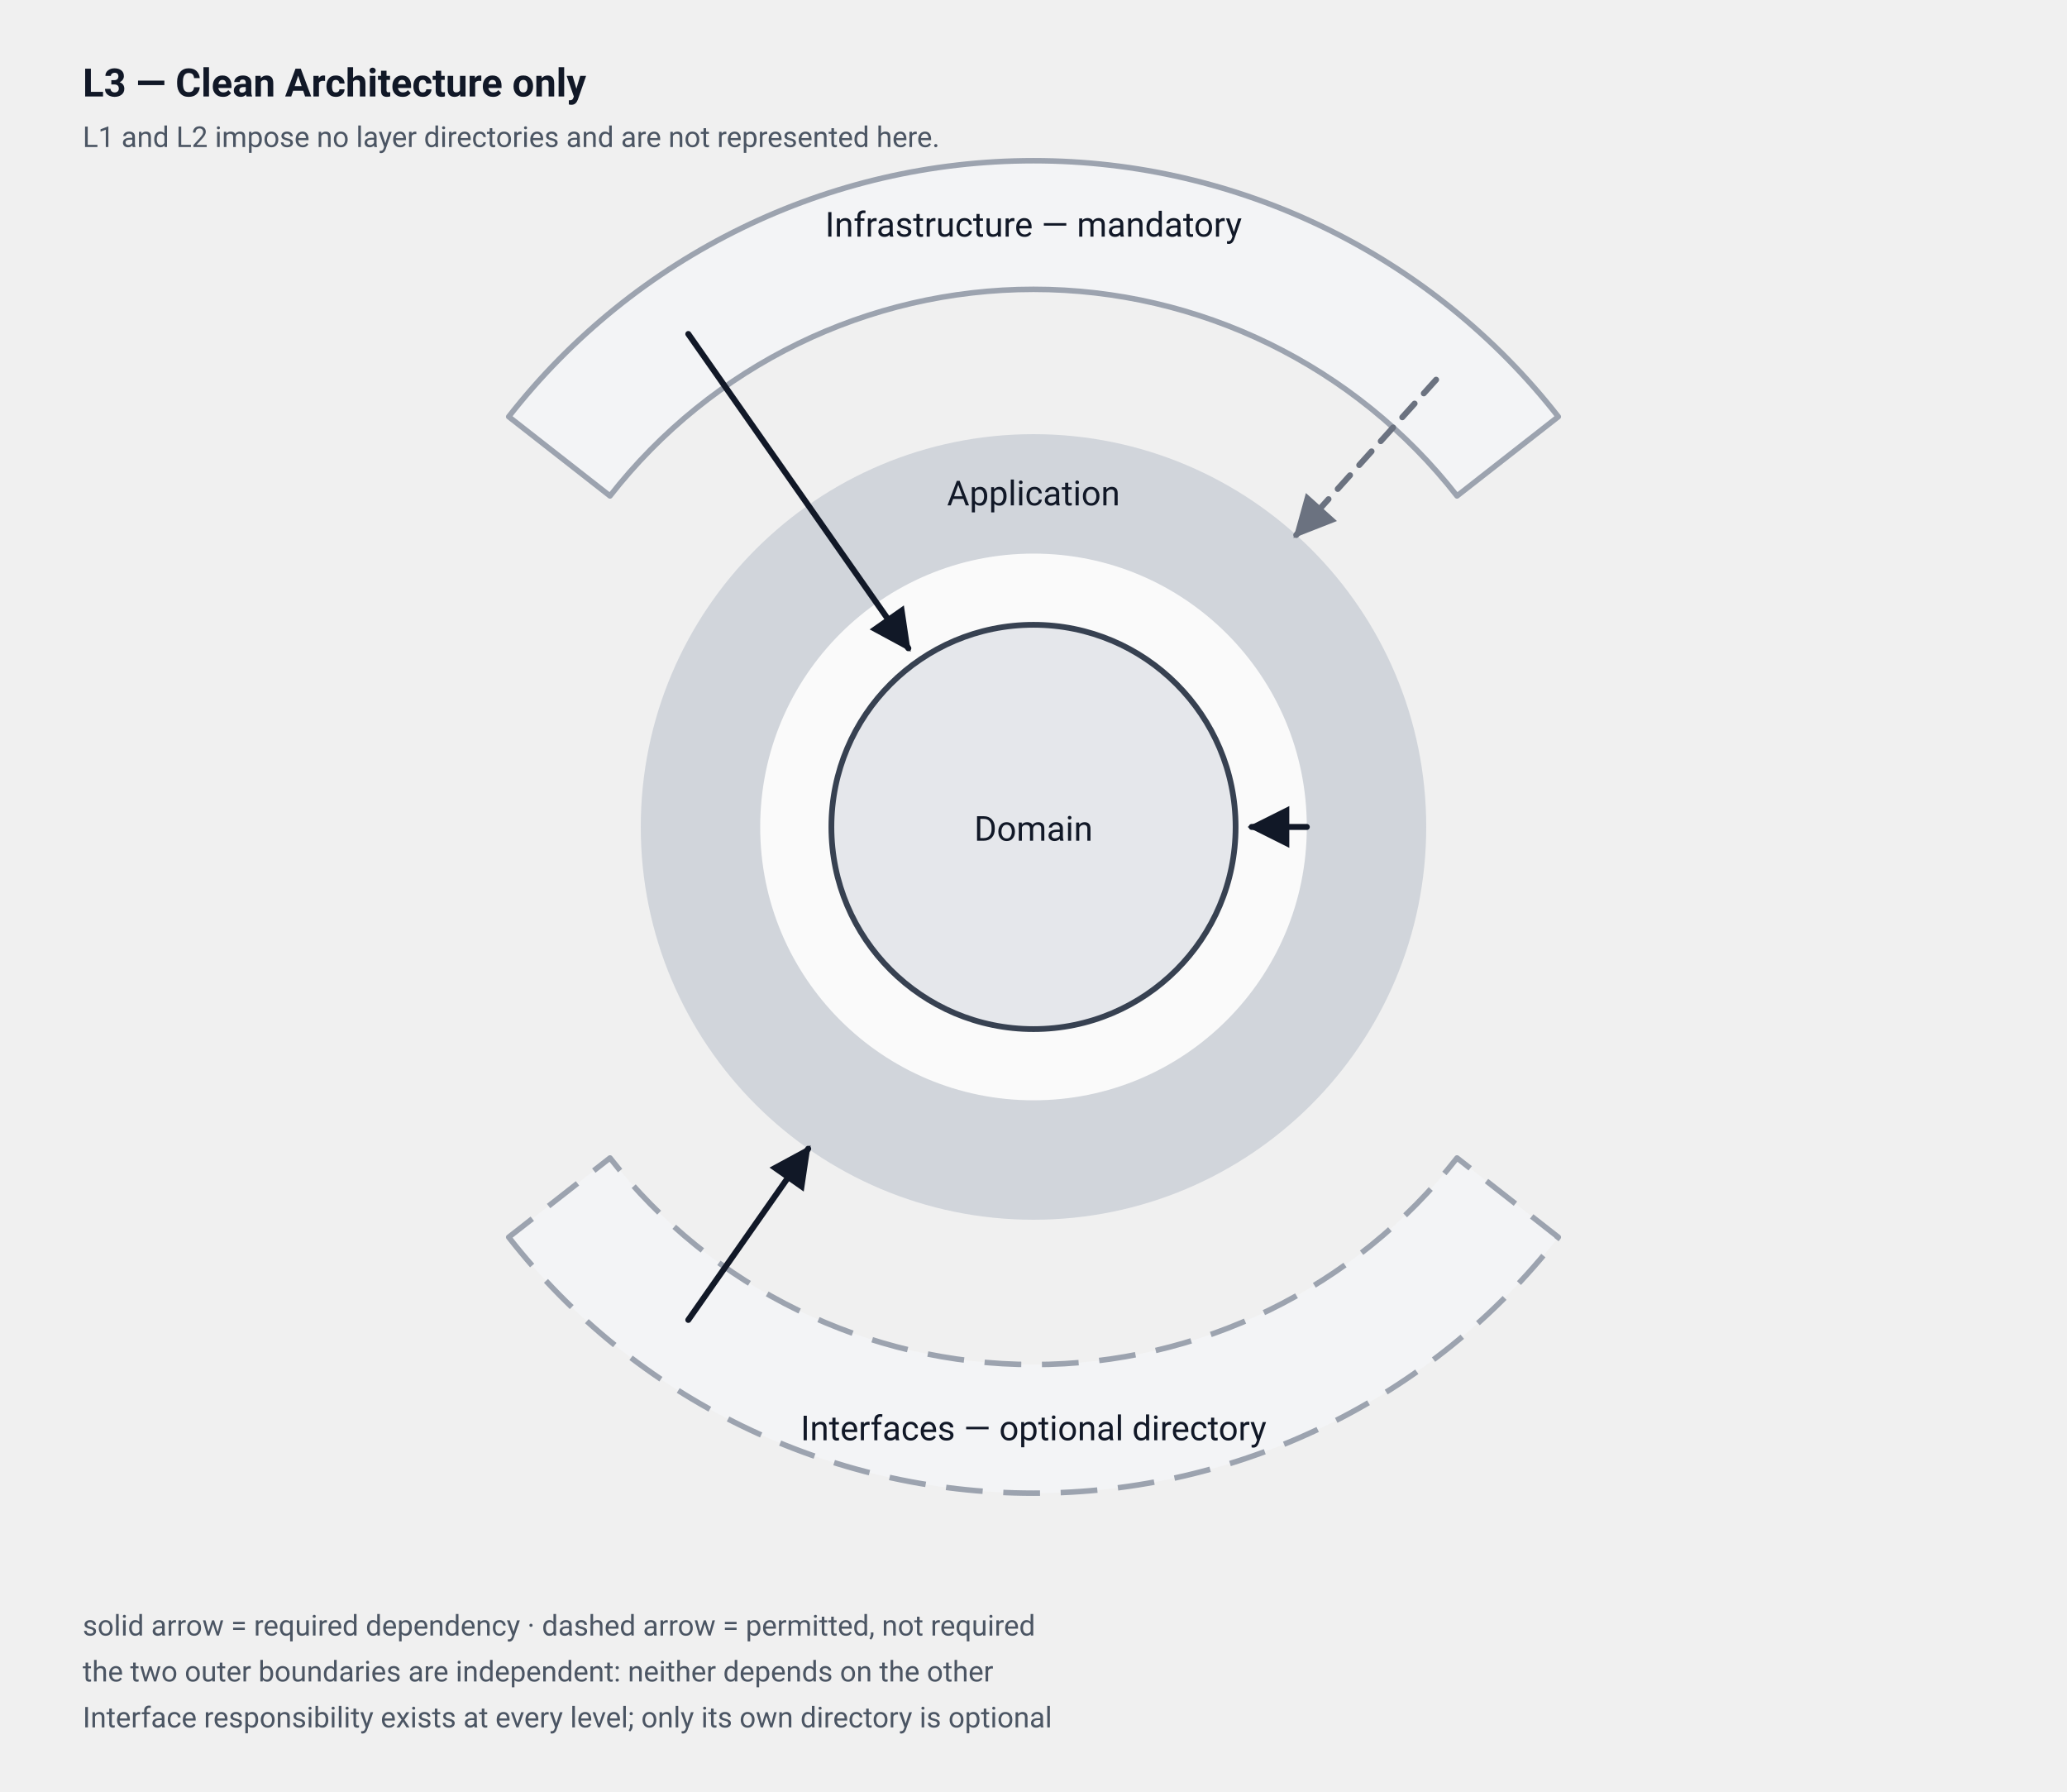
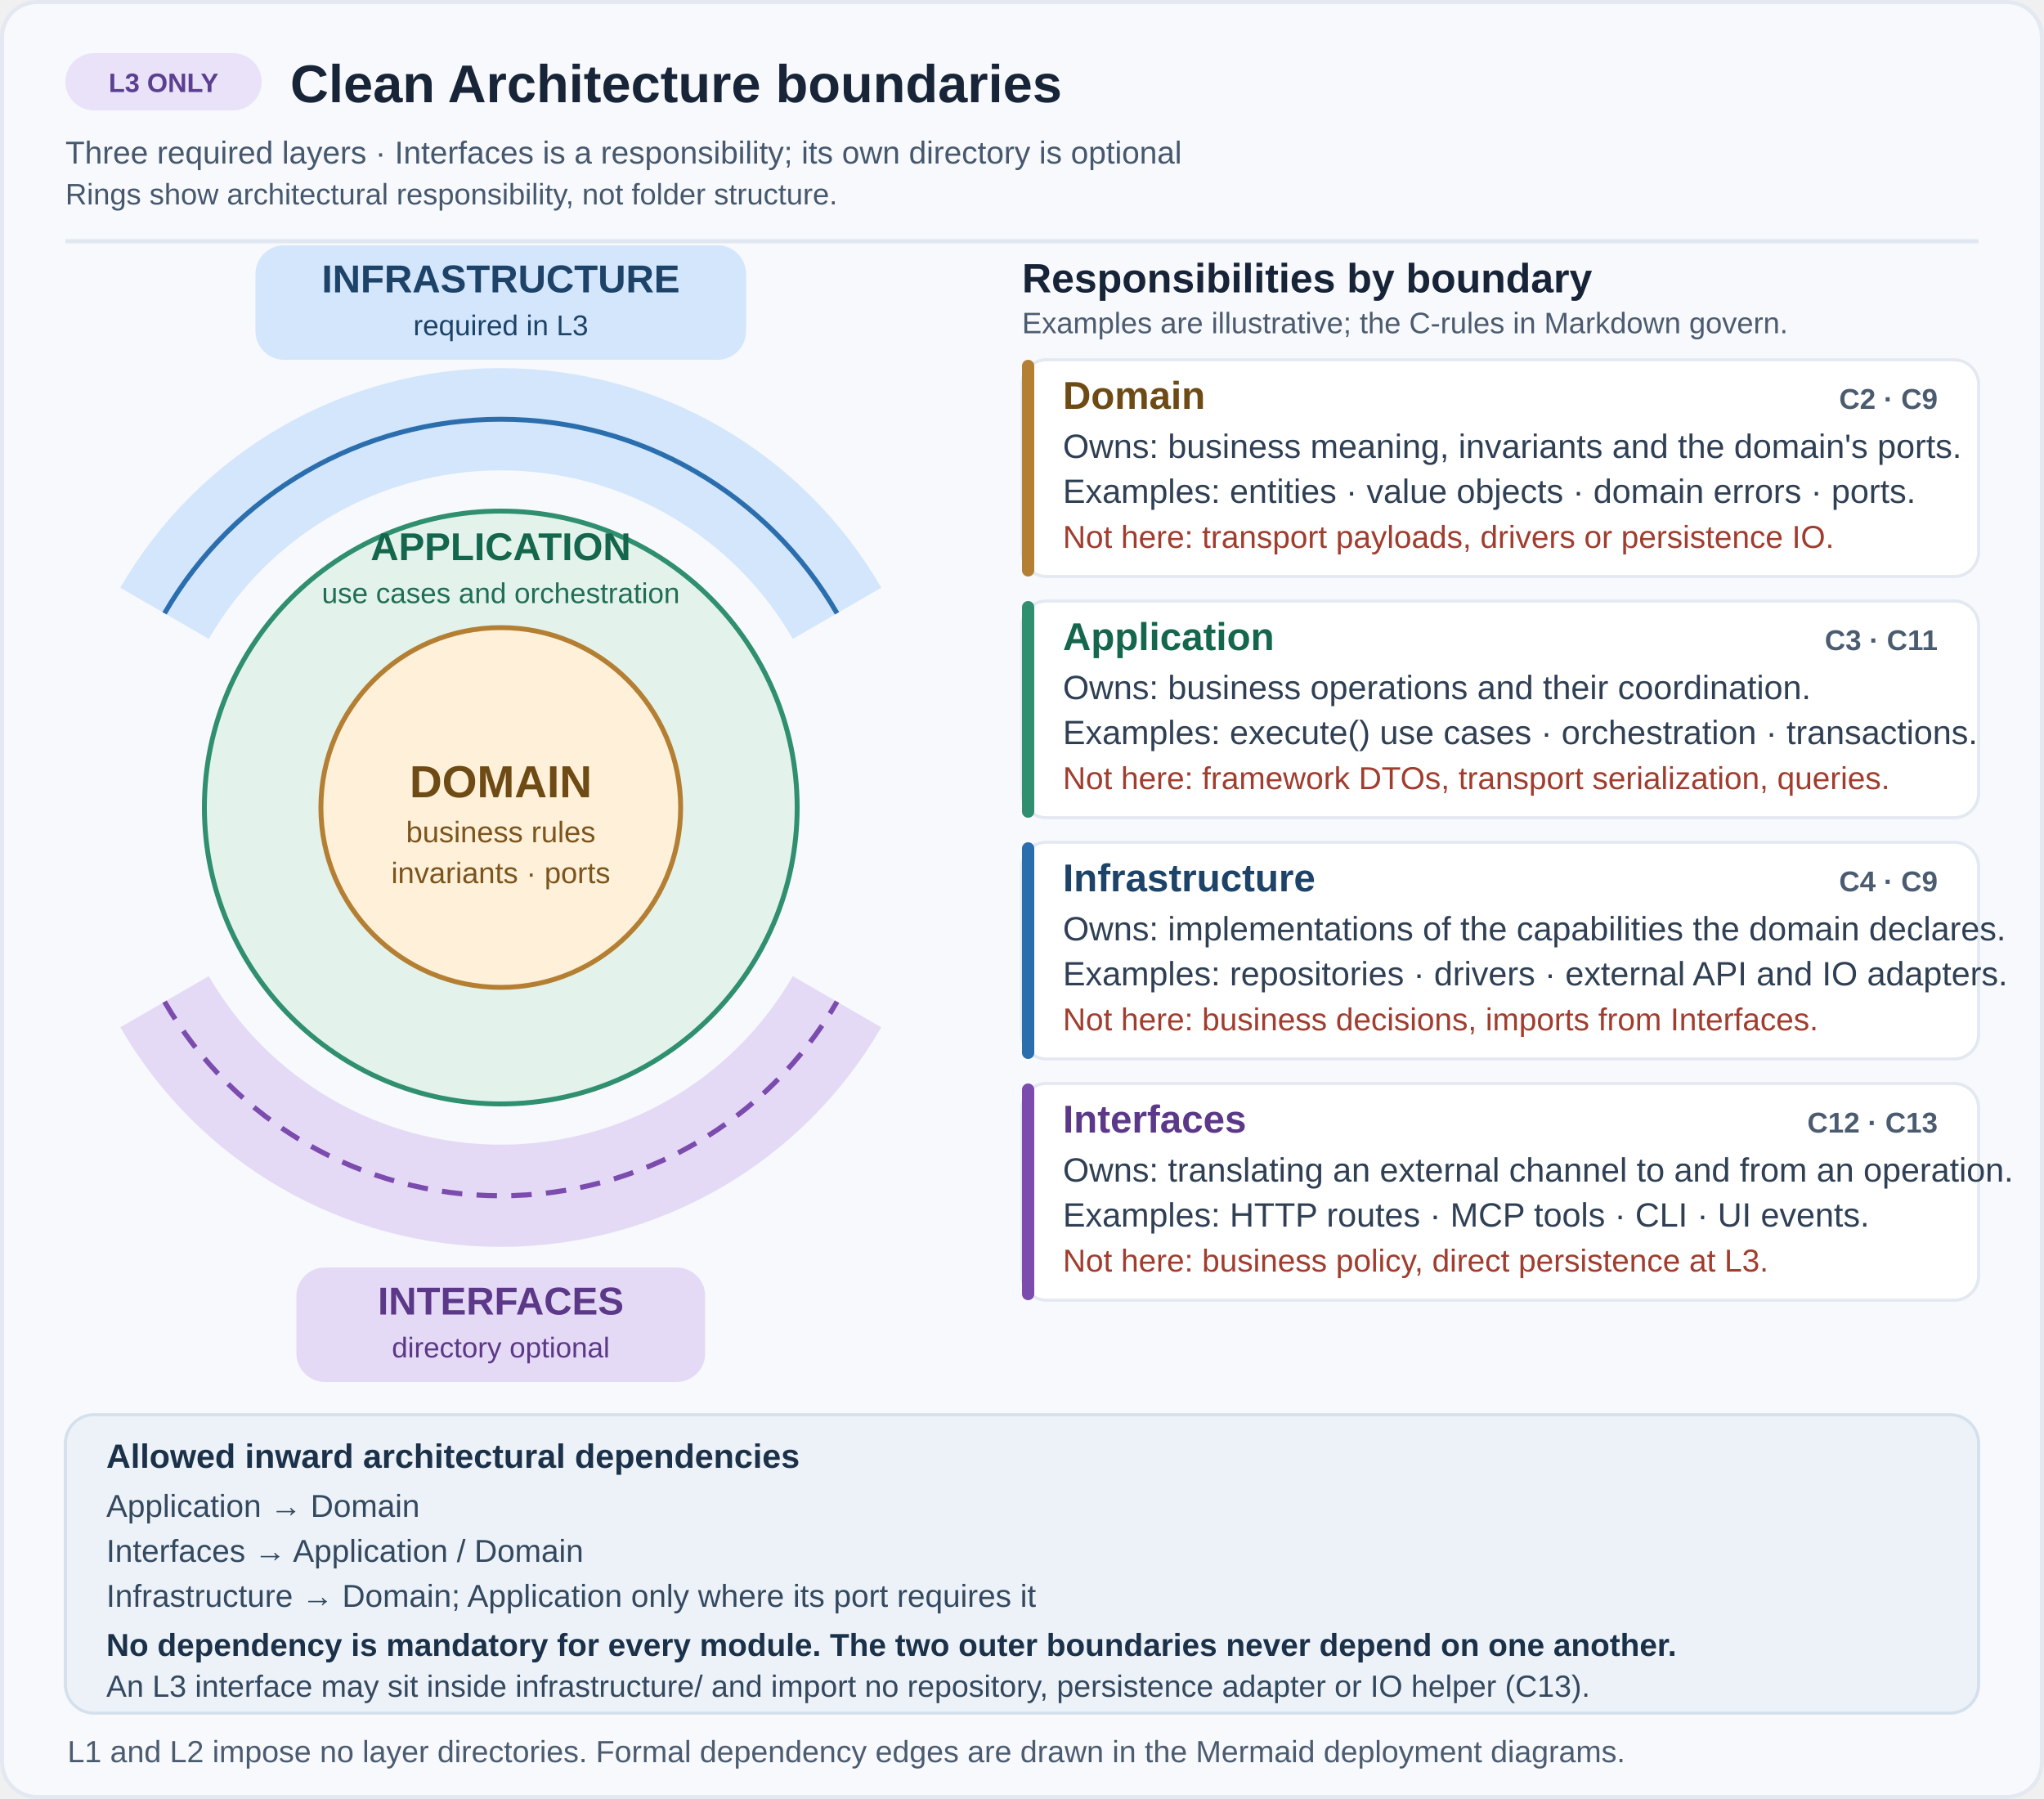
- <svg xmlns="http://www.w3.org/2000/svg" viewBox="0 0 900 780" width="900" height="780" role="img" aria-labelledby="ab-title ab-desc">
-   <defs>
-     <marker id="arrow-required" viewBox="0 0 10 10" refX="9" refY="5" markerWidth="7" markerHeight="7" orient="auto-start-reverse">
-       <path d="M 0 0 L 10 5 L 0 10 z" fill="#111827" />
-     </marker>
-     <marker id="arrow-permitted" viewBox="0 0 10 10" refX="9" refY="5" markerWidth="7" markerHeight="7" orient="auto-start-reverse">
-       <path d="M 0 0 L 10 5 L 0 10 z" fill="#6b7280" />
-     </marker>
-   </defs>
-   <g id="scope-label" font-family="system-ui, -apple-system, 'Segoe UI', Roboto, sans-serif">
-     <text x="36" y="42" font-size="17" font-weight="600" fill="#111827">L3 — Clean Architecture only</text>
-     <text x="36" y="64" font-size="12.5" fill="#4b5563">L1 and L2 impose no layer directories and are not represented here.</text>
+ <svg xmlns="http://www.w3.org/2000/svg" viewBox="0 0 1000 880" width="100%" role="img" aria-labelledby="ab-title ab-desc">
+   <rect width="1000" height="880" rx="18" fill="#F7F9FC" />
+   <rect x="1" y="1" width="998" height="878" rx="17" fill="none" stroke="#E3E8F1" stroke-width="2" />
+   <g id="header" font-family="Arial, Helvetica, sans-serif">
+     <rect x="32" y="26" width="96" height="28" rx="14" fill="#E9E2F8" />
+     <text x="80" y="45" fill="#5B3F91" font-size="13" font-weight="700" text-anchor="middle">L3 ONLY</text>
+     <text x="142" y="50" fill="#182437" font-size="26" font-weight="700">Clean Architecture boundaries</text>
+     <text x="32" y="80" fill="#46586E" font-size="15.5">Three required layers · Interfaces is a responsibility; its own directory is optional</text>
+     <text x="32" y="100" fill="#46586E" font-size="14.5">Rings show architectural responsibility, not folder structure.</text>
+     <line x1="32" x2="968" y1="118" y2="118" stroke="#E1E7F0" stroke-width="2" />
  </g>
-   <g id="interfaces-boundary">
-     <path d="M 221.5 538.6 A 290 290 0 0 0 678.5 538.6 L 634.4 504.1 A 234 234 0 0 1 265.6 504.1 Z" fill="#f3f4f6" stroke="#9ca3af" stroke-width="2.4" stroke-dasharray="16 9" stroke-linejoin="round" />
+   <g id="architecture-rings" font-family="Arial, Helvetica, sans-serif">
+     <g id="infrastructure-arc">
+       <path d="M 80.5 300 A 190 190 0 0 1 409.5 300" fill="none" stroke="#D3E6FB" stroke-width="50" stroke-linecap="butt" />
+       <path d="M 80.5 300 A 190 190 0 0 1 409.5 300" fill="none" stroke="#2B6EAE" stroke-width="2.4" />
+       <rect x="125" y="120" width="240" height="56" rx="14" fill="#D3E6FB" />
+       <text x="245" y="143" fill="#1D4368" font-size="19" font-weight="700" text-anchor="middle">INFRASTRUCTURE</text>
+       <text x="245" y="164" fill="#1D4368" font-size="14" text-anchor="middle">required in L3</text>
+     </g>
+     <g id="interfaces-arc">
+       <path d="M 80.5 490 A 190 190 0 0 0 409.5 490" fill="none" stroke="#E5DAF6" stroke-width="50" stroke-linecap="butt" />
+       <path d="M 80.5 490 A 190 190 0 0 0 409.5 490" fill="none" stroke="#7B4BAE" stroke-width="2.5" stroke-dasharray="10 7" />
+       <rect x="145" y="620" width="200" height="56" rx="14" fill="#E5DAF6" />
+       <text x="245" y="643" fill="#5C3888" font-size="19" font-weight="700" text-anchor="middle">INTERFACES</text>
+       <text x="245" y="664" fill="#5C3888" font-size="14" text-anchor="middle">directory optional</text>
+     </g>
+     <g id="application-ring">
+       <circle cx="245" cy="395" r="145" fill="#E3F3EC" stroke="#2F8F6E" stroke-width="2.4" />
+       <text x="245" y="274" fill="#14664C" font-size="19" font-weight="700" text-anchor="middle">APPLICATION</text>
+       <text x="245" y="295" fill="#1F6E55" font-size="14" text-anchor="middle">use cases and orchestration</text>
+     </g>
+     <g id="domain-core">
+       <circle cx="245" cy="395" r="88" fill="#FFF0D9" stroke="#B47F33" stroke-width="2.4" />
+       <text x="245" y="390" fill="#6E4A14" font-size="22" font-weight="700" text-anchor="middle">DOMAIN</text>
+       <text x="245" y="412" fill="#7C551D" font-size="14.5" text-anchor="middle">business rules</text>
+       <text x="245" y="432" fill="#7C551D" font-size="14.5" text-anchor="middle">invariants · ports</text>
+     </g>
  </g>
-   <g id="infrastructure-boundary">
-     <path d="M 678.5 181.4 A 290 290 0 0 0 221.5 181.4 L 265.6 215.9 A 234 234 0 0 1 634.4 215.9 Z" fill="#f3f4f6" stroke="#9ca3af" stroke-width="2.4" stroke-linejoin="round" />
+   <g id="responsibility-panels" font-family="Arial, Helvetica, sans-serif">
+     <text x="500" y="143" fill="#172337" font-size="20" font-weight="700">Responsibilities by boundary</text>
+     <text x="500" y="163" fill="#4C5C70" font-size="14.5">Examples are illustrative; the C-rules in Markdown govern.</text>
+     <g id="panel-domain">
+       <rect x="500" y="176" width="468" height="106" rx="12" fill="#FFFFFF" stroke="#E3E8F1" stroke-width="1.5" />
+       <rect x="500" y="176" width="6" height="106" rx="3" fill="#B47F33" />
+       <text x="520" y="200" fill="#6E4A14" font-size="19" font-weight="700">Domain</text>
+       <text x="948" y="200" text-anchor="end" fill="#4C5C70" font-size="14" font-weight="700">C2 · C9</text>
+       <text x="520" y="224" fill="#2F4055" font-size="16.5">Owns: business meaning, invariants and the domain's ports.</text>
+       <text x="520" y="246" fill="#2F4055" font-size="16.5">Examples: entities · value objects · domain errors · ports.</text>
+       <text x="520" y="268" fill="#A03D2E" font-size="15.5">Not here: transport payloads, drivers or persistence IO.</text>
+     </g>
+     <g id="panel-application">
+       <rect x="500" y="294" width="468" height="106" rx="12" fill="#FFFFFF" stroke="#E3E8F1" stroke-width="1.5" />
+       <rect x="500" y="294" width="6" height="106" rx="3" fill="#2F8F6E" />
+       <text x="520" y="318" fill="#14664C" font-size="19" font-weight="700">Application</text>
+       <text x="948" y="318" text-anchor="end" fill="#4C5C70" font-size="14" font-weight="700">C3 · C11</text>
+       <text x="520" y="342" fill="#2F4055" font-size="16.5">Owns: business operations and their coordination.</text>
+       <text x="520" y="364" fill="#2F4055" font-size="16.5">Examples: execute() use cases · orchestration · transactions.</text>
+       <text x="520" y="386" fill="#A03D2E" font-size="15.5">Not here: framework DTOs, transport serialization, queries.</text>
+     </g>
+     <g id="panel-infrastructure">
+       <rect x="500" y="412" width="468" height="106" rx="12" fill="#FFFFFF" stroke="#E3E8F1" stroke-width="1.5" />
+       <rect x="500" y="412" width="6" height="106" rx="3" fill="#2B6EAE" />
+       <text x="520" y="436" fill="#1D4368" font-size="19" font-weight="700">Infrastructure</text>
+       <text x="948" y="436" text-anchor="end" fill="#4C5C70" font-size="14" font-weight="700">C4 · C9</text>
+       <text x="520" y="460" fill="#2F4055" font-size="16.5">Owns: implementations of the capabilities the domain declares.</text>
+       <text x="520" y="482" fill="#2F4055" font-size="16.5">Examples: repositories · drivers · external API and IO adapters.</text>
+       <text x="520" y="504" fill="#A03D2E" font-size="15.5">Not here: business decisions, imports from Interfaces.</text>
+     </g>
+     <g id="panel-interfaces">
+       <rect x="500" y="530" width="468" height="106" rx="12" fill="#FFFFFF" stroke="#E3E8F1" stroke-width="1.5" />
+       <rect x="500" y="530" width="6" height="106" rx="3" fill="#7B4BAE" />
+       <text x="520" y="554" fill="#5C3888" font-size="19" font-weight="700">Interfaces</text>
+       <text x="948" y="554" text-anchor="end" fill="#4C5C70" font-size="14" font-weight="700">C12 · C13</text>
+       <text x="520" y="578" fill="#2F4055" font-size="16.5">Owns: translating an external channel to and from an operation.</text>
+       <text x="520" y="600" fill="#2F4055" font-size="16.5">Examples: HTTP routes · MCP tools · CLI · UI events.</text>
+       <text x="520" y="622" fill="#A03D2E" font-size="15.5">Not here: business policy, direct persistence at L3.</text>
+     </g>
  </g>
-   <g id="application-boundary">
-     <circle cx="450" cy="360" r="145" fill="#fafafa" stroke="#d1d5db" stroke-width="52" />
+   <g id="dependency-note" font-family="Arial, Helvetica, sans-serif">
+     <rect x="32" y="692" width="936" height="146" rx="14" fill="#ECF2F8" stroke="#D5E0ED" stroke-width="1.5" />
+     <text x="52" y="718" fill="#1B3149" font-size="16.5" font-weight="700">Allowed inward architectural dependencies</text>
+     <text x="52" y="742" fill="#34495F" font-size="15.5">Application → Domain</text>
+     <text x="52" y="764" fill="#34495F" font-size="15.5">Interfaces → Application / Domain</text>
+     <text x="52" y="786" fill="#34495F" font-size="15.5">Infrastructure → Domain; Application only where its port requires it</text>
+     <text x="52" y="810" fill="#1B3149" font-size="15.5" font-weight="700">No dependency is mandatory for every module. The two outer boundaries never depend on one another.</text>
+     <text x="52" y="830" fill="#34495F" font-size="15">An L3 interface may sit inside infrastructure/ and import no repository, persistence adapter or IO helper (C13).</text>
  </g>
-   <g id="domain-core">
-     <circle cx="450" cy="360" r="88" fill="#e5e7eb" stroke="#374151" stroke-width="2.5" />
-   </g>
-   <g id="dependency-arrows" fill="none" stroke-linecap="round">
-     <path d="M 299.7 574.6 L 351.9 500.1" stroke="#111827" stroke-width="2.6" marker-end="url(#arrow-required)" />
-     <path d="M 625.3 165.3 L 564.4 232.9" stroke="#6b7280" stroke-width="2.6" stroke-dasharray="8 6" marker-end="url(#arrow-permitted)" />
-     <path d="M 299.7 145.4 L 395.5 282.2" stroke="#111827" stroke-width="2.6" marker-end="url(#arrow-required)" />
-     <path d="M 569 360 L 545 360" stroke="#111827" stroke-width="2.6" marker-end="url(#arrow-required)" />
-   </g>
-   <g id="boundary-labels" font-family="system-ui, -apple-system, 'Segoe UI', Roboto, sans-serif" font-size="15" fill="#111827" text-anchor="middle">
-     <text x="450" y="103">Infrastructure — mandatory</text>
-     <text x="450" y="627">Interfaces — optional directory</text>
-     <text x="450" y="220">Application</text>
-     <text x="450" y="366">Domain</text>
-   </g>
-   <g id="legend" font-family="system-ui, -apple-system, 'Segoe UI', Roboto, sans-serif" font-size="12.5" fill="#4b5563">
-     <text x="36" y="712">solid arrow = required dependency · dashed arrow = permitted, not required</text>
-     <text x="36" y="732">the two outer boundaries are independent: neither depends on the other</text>
-     <text x="36" y="752">Interface responsibility exists at every level; only its own directory is optional</text>
+   <g id="footer-note" font-family="Arial, Helvetica, sans-serif">
+     <text x="33" y="862" fill="#4C5C70" font-size="15">L1 and L2 impose no layer directories. Formal dependency edges are drawn in the Mermaid deployment diagrams.</text>
  </g>
</svg>
